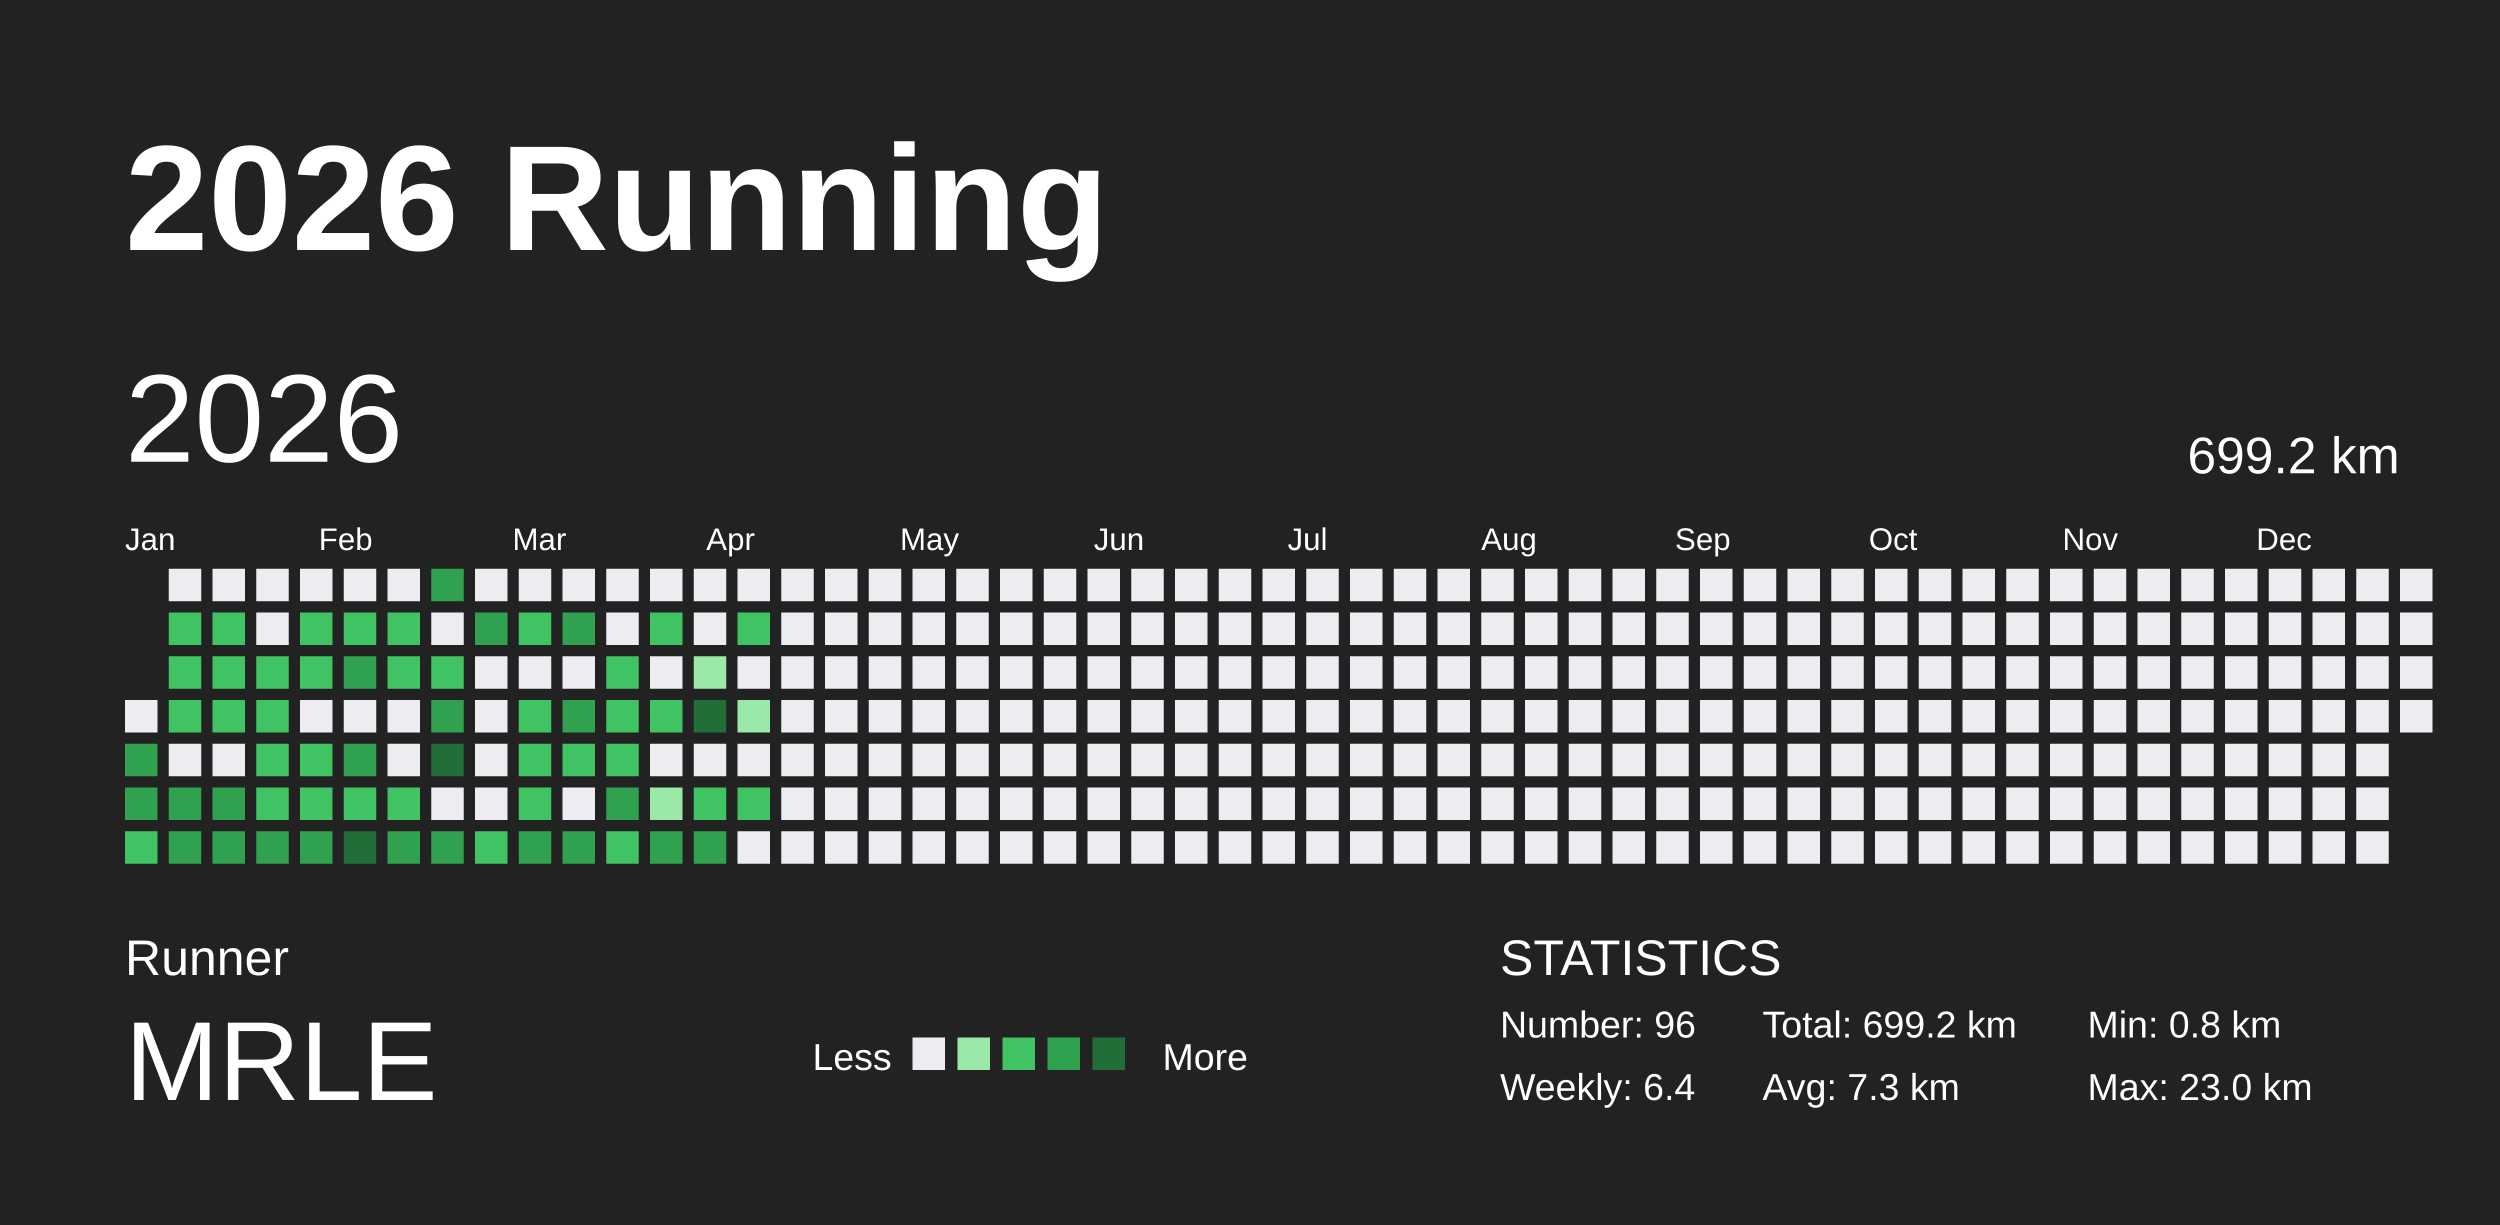
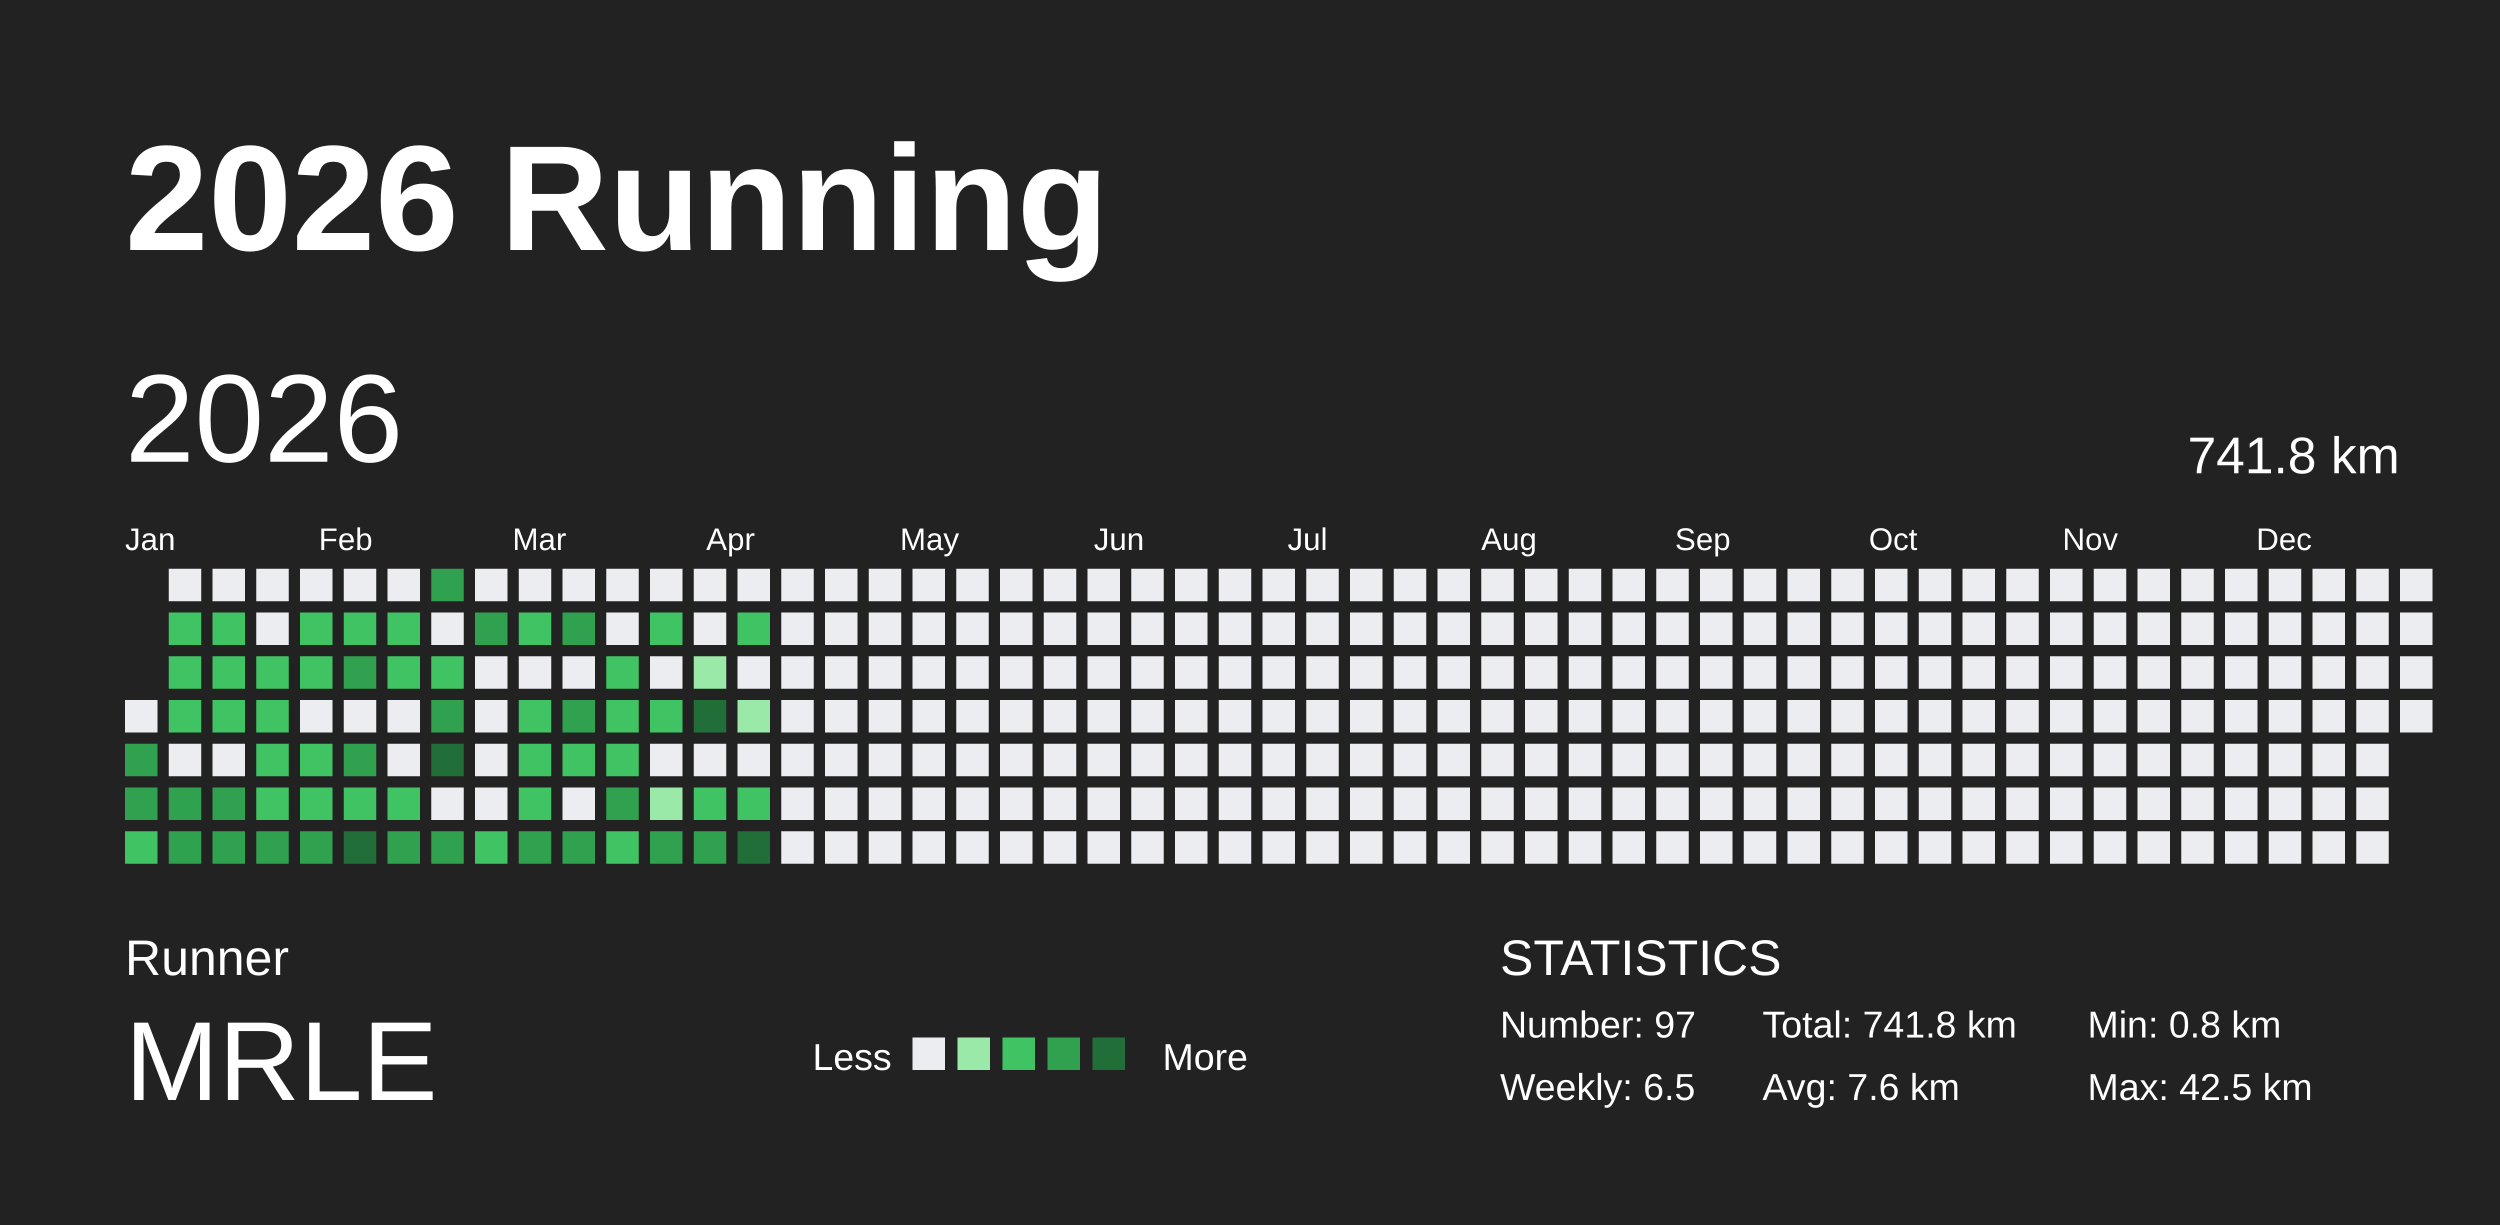
<svg xmlns="http://www.w3.org/2000/svg" baseProfile="full" height="98mm" version="1.1" viewBox="0,0,200,98" width="200mm">
  <defs />
  <rect fill="#222222" height="98" width="200" x="0" y="0" />
  <text fill="#FFFFFF" style="font-size:12px; font-family:Arial; font-weight:bold;" x="10" y="20">2026 Running</text>
  <text fill="#FFFFFF" style="font-size:4px; font-family:Arial" x="10" y="78">Runner</text>
  <text fill="#FFFFFF" style="font-size:9px; font-family:Arial" x="10" y="88">MRLE</text>
  <text fill="#FFFFFF" style="font-size:3px; font-family:Arial" x="65" y="85.6">Less</text>
  <rect fill="#ebedf0" height="2.6" width="2.6" x="73" y="83" />
  <rect fill="#9be9a8" height="2.6" width="2.6" x="76.6" y="83" />
  <rect fill="#40c463" height="2.6" width="2.6" x="80.2" y="83" />
  <rect fill="#30a14e" height="2.6" width="2.6" x="83.8" y="83" />
  <rect fill="#216e39" height="2.6" width="2.6" x="87.4" y="83" />
  <text fill="#FFFFFF" style="font-size:3px; font-family:Arial" x="93" y="85.6">More</text>
  <text fill="#FFFFFF" style="font-size:4px; font-family:Arial" x="120" y="78">STATISTICS</text>
-   <text fill="#FFFFFF" style="font-size:3px; font-family:Arial" x="120" y="83">Number: 96</text>
-   <text fill="#FFFFFF" style="font-size:3px; font-family:Arial" x="120" y="88">Weekly: 6.4</text>
-   <text fill="#FFFFFF" style="font-size:3px; font-family:Arial" x="141" y="83">Total: 699.2 km</text>
-   <text fill="#FFFFFF" style="font-size:3px; font-family:Arial" x="141" y="88">Avg: 7.3 km</text>
+   <text fill="#FFFFFF" style="font-size:3px; font-family:Arial" x="120" y="83">Number: 97</text>
+   <text fill="#FFFFFF" style="font-size:3px; font-family:Arial" x="120" y="88">Weekly: 6.5</text>
+   <text fill="#FFFFFF" style="font-size:3px; font-family:Arial" x="141" y="83">Total: 741.8 km</text>
+   <text fill="#FFFFFF" style="font-size:3px; font-family:Arial" x="141" y="88">Avg: 7.6 km</text>
  <text fill="#FFFFFF" style="font-size:3px; font-family:Arial" x="167" y="83">Min: 0.8 km</text>
-   <text fill="#FFFFFF" style="font-size:3px; font-family:Arial" x="167" y="88">Max: 23.0 km</text>
+   <text fill="#FFFFFF" style="font-size:3px; font-family:Arial" x="167" y="88">Max: 42.5 km</text>
  <text dominant-baseline="hanging" fill="#FFFFFF" style="font-size:10.0px; font-family:Arial;" x="10" y="30">2026</text>
-   <text dominant-baseline="hanging" fill="#FFFFFF" style="font-size:4.125px; font-family:Arial;" x="175" y="35">699.2 km</text>
+   <text dominant-baseline="hanging" fill="#FFFFFF" style="font-size:4.125px; font-family:Arial;" x="175" y="35">741.8 km</text>
  <text fill="#FFFFFF" style="font-size:2.5px; font-family:Arial" x="10.0" y="44">Jan</text>
  <text fill="#FFFFFF" style="font-size:2.5px; font-family:Arial" x="25.5" y="44">Feb</text>
  <text fill="#FFFFFF" style="font-size:2.5px; font-family:Arial" x="41.0" y="44">Mar</text>
  <text fill="#FFFFFF" style="font-size:2.5px; font-family:Arial" x="56.5" y="44">Apr</text>
  <text fill="#FFFFFF" style="font-size:2.5px; font-family:Arial" x="72.0" y="44">May</text>
  <text fill="#FFFFFF" style="font-size:2.5px; font-family:Arial" x="87.5" y="44">Jun</text>
  <text fill="#FFFFFF" style="font-size:2.5px; font-family:Arial" x="103.0" y="44">Jul</text>
  <text fill="#FFFFFF" style="font-size:2.5px; font-family:Arial" x="118.5" y="44">Aug</text>
  <text fill="#FFFFFF" style="font-size:2.5px; font-family:Arial" x="134.0" y="44">Sep</text>
  <text fill="#FFFFFF" style="font-size:2.5px; font-family:Arial" x="149.5" y="44">Oct</text>
  <text fill="#FFFFFF" style="font-size:2.5px; font-family:Arial" x="165.0" y="44">Nov</text>
  <text fill="#FFFFFF" style="font-size:2.5px; font-family:Arial" x="180.5" y="44">Dec</text>
  <rect fill="#ebedf0" height="2.6" width="2.6" x="10.0" y="56.0" />
  <rect fill="#30a14e" height="2.6" width="2.6" x="10.0" y="59.5" />
  <rect fill="#30a14e" height="2.6" width="2.6" x="10.0" y="63.0" />
  <rect fill="#40c463" height="2.6" width="2.6" x="10.0" y="66.5" />
  <rect fill="#ebedf0" height="2.6" width="2.6" x="13.5" y="45.5" />
  <rect fill="#40c463" height="2.6" width="2.6" x="13.5" y="49.0" />
  <rect fill="#40c463" height="2.6" width="2.6" x="13.5" y="52.5" />
  <rect fill="#40c463" height="2.6" width="2.6" x="13.5" y="56.0" />
  <rect fill="#ebedf0" height="2.6" width="2.6" x="13.5" y="59.5" />
  <rect fill="#30a14e" height="2.6" width="2.6" x="13.5" y="63.0" />
  <rect fill="#30a14e" height="2.6" width="2.6" x="13.5" y="66.5" />
  <rect fill="#ebedf0" height="2.6" width="2.6" x="17.0" y="45.5" />
  <rect fill="#40c463" height="2.6" width="2.6" x="17.0" y="49.0" />
  <rect fill="#40c463" height="2.6" width="2.6" x="17.0" y="52.5" />
  <rect fill="#40c463" height="2.6" width="2.6" x="17.0" y="56.0" />
  <rect fill="#ebedf0" height="2.6" width="2.6" x="17.0" y="59.5" />
  <rect fill="#30a14e" height="2.6" width="2.6" x="17.0" y="63.0" />
  <rect fill="#30a14e" height="2.6" width="2.6" x="17.0" y="66.5" />
  <rect fill="#ebedf0" height="2.6" width="2.6" x="20.5" y="45.5" />
  <rect fill="#ebedf0" height="2.6" width="2.6" x="20.5" y="49.0" />
  <rect fill="#40c463" height="2.6" width="2.6" x="20.5" y="52.5" />
  <rect fill="#40c463" height="2.6" width="2.6" x="20.5" y="56.0" />
  <rect fill="#40c463" height="2.6" width="2.6" x="20.5" y="59.5" />
  <rect fill="#40c463" height="2.6" width="2.6" x="20.5" y="63.0" />
  <rect fill="#30a14e" height="2.6" width="2.6" x="20.5" y="66.5" />
  <rect fill="#ebedf0" height="2.6" width="2.6" x="24.0" y="45.5" />
  <rect fill="#40c463" height="2.6" width="2.6" x="24.0" y="49.0" />
  <rect fill="#40c463" height="2.6" width="2.6" x="24.0" y="52.5" />
  <rect fill="#ebedf0" height="2.6" width="2.6" x="24.0" y="56.0" />
  <rect fill="#40c463" height="2.6" width="2.6" x="24.0" y="59.5" />
  <rect fill="#40c463" height="2.6" width="2.6" x="24.0" y="63.0" />
  <rect fill="#30a14e" height="2.6" width="2.6" x="24.0" y="66.5" />
  <rect fill="#ebedf0" height="2.6" width="2.6" x="27.5" y="45.5" />
  <rect fill="#40c463" height="2.6" width="2.6" x="27.5" y="49.0" />
  <rect fill="#30a14e" height="2.6" width="2.6" x="27.5" y="52.5" />
  <rect fill="#ebedf0" height="2.6" width="2.6" x="27.5" y="56.0" />
  <rect fill="#30a14e" height="2.6" width="2.6" x="27.5" y="59.5" />
  <rect fill="#40c463" height="2.6" width="2.6" x="27.5" y="63.0" />
  <rect fill="#216e39" height="2.6" width="2.6" x="27.5" y="66.5" />
  <rect fill="#ebedf0" height="2.6" width="2.6" x="31.0" y="45.5" />
  <rect fill="#40c463" height="2.6" width="2.6" x="31.0" y="49.0" />
  <rect fill="#40c463" height="2.6" width="2.6" x="31.0" y="52.5" />
  <rect fill="#ebedf0" height="2.6" width="2.6" x="31.0" y="56.0" />
  <rect fill="#ebedf0" height="2.6" width="2.6" x="31.0" y="59.5" />
  <rect fill="#40c463" height="2.6" width="2.6" x="31.0" y="63.0" />
  <rect fill="#30a14e" height="2.6" width="2.6" x="31.0" y="66.5" />
  <rect fill="#30a14e" height="2.6" width="2.6" x="34.5" y="45.5" />
  <rect fill="#ebedf0" height="2.6" width="2.6" x="34.5" y="49.0" />
  <rect fill="#40c463" height="2.6" width="2.6" x="34.5" y="52.5" />
  <rect fill="#30a14e" height="2.6" width="2.6" x="34.5" y="56.0" />
  <rect fill="#216e39" height="2.6" width="2.6" x="34.5" y="59.5" />
  <rect fill="#ebedf0" height="2.6" width="2.6" x="34.5" y="63.0" />
  <rect fill="#30a14e" height="2.6" width="2.6" x="34.5" y="66.5" />
  <rect fill="#ebedf0" height="2.6" width="2.6" x="38.0" y="45.5" />
  <rect fill="#30a14e" height="2.6" width="2.6" x="38.0" y="49.0" />
  <rect fill="#ebedf0" height="2.6" width="2.6" x="38.0" y="52.5" />
  <rect fill="#ebedf0" height="2.6" width="2.6" x="38.0" y="56.0" />
  <rect fill="#ebedf0" height="2.6" width="2.6" x="38.0" y="59.5" />
  <rect fill="#ebedf0" height="2.6" width="2.6" x="38.0" y="63.0" />
  <rect fill="#40c463" height="2.6" width="2.6" x="38.0" y="66.5" />
  <rect fill="#ebedf0" height="2.6" width="2.6" x="41.5" y="45.5" />
  <rect fill="#40c463" height="2.6" width="2.6" x="41.5" y="49.0" />
  <rect fill="#ebedf0" height="2.6" width="2.6" x="41.5" y="52.5" />
  <rect fill="#40c463" height="2.6" width="2.6" x="41.5" y="56.0" />
  <rect fill="#40c463" height="2.6" width="2.6" x="41.5" y="59.5" />
  <rect fill="#40c463" height="2.6" width="2.6" x="41.5" y="63.0" />
  <rect fill="#30a14e" height="2.6" width="2.6" x="41.5" y="66.5" />
  <rect fill="#ebedf0" height="2.6" width="2.6" x="45.0" y="45.5" />
  <rect fill="#30a14e" height="2.6" width="2.6" x="45.0" y="49.0" />
  <rect fill="#ebedf0" height="2.6" width="2.6" x="45.0" y="52.5" />
  <rect fill="#30a14e" height="2.6" width="2.6" x="45.0" y="56.0" />
  <rect fill="#40c463" height="2.6" width="2.6" x="45.0" y="59.5" />
  <rect fill="#ebedf0" height="2.6" width="2.6" x="45.0" y="63.0" />
  <rect fill="#30a14e" height="2.6" width="2.6" x="45.0" y="66.5" />
  <rect fill="#ebedf0" height="2.6" width="2.6" x="48.5" y="45.5" />
  <rect fill="#ebedf0" height="2.6" width="2.6" x="48.5" y="49.0" />
  <rect fill="#40c463" height="2.6" width="2.6" x="48.5" y="52.5" />
  <rect fill="#40c463" height="2.6" width="2.6" x="48.5" y="56.0" />
  <rect fill="#40c463" height="2.6" width="2.6" x="48.5" y="59.5" />
  <rect fill="#30a14e" height="2.6" width="2.6" x="48.5" y="63.0" />
  <rect fill="#40c463" height="2.6" width="2.6" x="48.5" y="66.5" />
  <rect fill="#ebedf0" height="2.6" width="2.6" x="52.0" y="45.5" />
  <rect fill="#40c463" height="2.6" width="2.6" x="52.0" y="49.0" />
  <rect fill="#ebedf0" height="2.6" width="2.6" x="52.0" y="52.5" />
  <rect fill="#40c463" height="2.6" width="2.6" x="52.0" y="56.0" />
  <rect fill="#ebedf0" height="2.6" width="2.6" x="52.0" y="59.5" />
  <rect fill="#9be9a8" height="2.6" width="2.6" x="52.0" y="63.0" />
  <rect fill="#30a14e" height="2.6" width="2.6" x="52.0" y="66.5" />
  <rect fill="#ebedf0" height="2.6" width="2.6" x="55.5" y="45.5" />
  <rect fill="#ebedf0" height="2.6" width="2.6" x="55.5" y="49.0" />
  <rect fill="#9be9a8" height="2.6" width="2.6" x="55.5" y="52.5" />
  <rect fill="#216e39" height="2.6" width="2.6" x="55.5" y="56.0" />
  <rect fill="#ebedf0" height="2.6" width="2.6" x="55.5" y="59.5" />
  <rect fill="#40c463" height="2.6" width="2.6" x="55.5" y="63.0" />
  <rect fill="#30a14e" height="2.6" width="2.6" x="55.5" y="66.5" />
  <rect fill="#ebedf0" height="2.6" width="2.6" x="59.0" y="45.5" />
  <rect fill="#40c463" height="2.6" width="2.6" x="59.0" y="49.0" />
  <rect fill="#ebedf0" height="2.6" width="2.6" x="59.0" y="52.5" />
  <rect fill="#9be9a8" height="2.6" width="2.6" x="59.0" y="56.0" />
  <rect fill="#ebedf0" height="2.6" width="2.6" x="59.0" y="59.5" />
  <rect fill="#40c463" height="2.6" width="2.6" x="59.0" y="63.0" />
-   <rect fill="#ebedf0" height="2.6" width="2.6" x="59.0" y="66.5" />
+   <rect fill="#216e39" height="2.6" width="2.6" x="59.0" y="66.5" />
  <rect fill="#ebedf0" height="2.6" width="2.6" x="62.5" y="45.5" />
  <rect fill="#ebedf0" height="2.6" width="2.6" x="62.5" y="49.0" />
  <rect fill="#ebedf0" height="2.6" width="2.6" x="62.5" y="52.5" />
  <rect fill="#ebedf0" height="2.6" width="2.6" x="62.5" y="56.0" />
  <rect fill="#ebedf0" height="2.6" width="2.6" x="62.5" y="59.5" />
  <rect fill="#ebedf0" height="2.6" width="2.6" x="62.5" y="63.0" />
  <rect fill="#ebedf0" height="2.6" width="2.6" x="62.5" y="66.5" />
  <rect fill="#ebedf0" height="2.6" width="2.6" x="66.0" y="45.5" />
  <rect fill="#ebedf0" height="2.6" width="2.6" x="66.0" y="49.0" />
  <rect fill="#ebedf0" height="2.6" width="2.6" x="66.0" y="52.5" />
  <rect fill="#ebedf0" height="2.6" width="2.6" x="66.0" y="56.0" />
  <rect fill="#ebedf0" height="2.6" width="2.6" x="66.0" y="59.5" />
  <rect fill="#ebedf0" height="2.6" width="2.6" x="66.0" y="63.0" />
  <rect fill="#ebedf0" height="2.6" width="2.6" x="66.0" y="66.5" />
  <rect fill="#ebedf0" height="2.6" width="2.6" x="69.5" y="45.5" />
  <rect fill="#ebedf0" height="2.6" width="2.6" x="69.5" y="49.0" />
  <rect fill="#ebedf0" height="2.6" width="2.6" x="69.5" y="52.5" />
  <rect fill="#ebedf0" height="2.6" width="2.6" x="69.5" y="56.0" />
  <rect fill="#ebedf0" height="2.6" width="2.6" x="69.5" y="59.5" />
  <rect fill="#ebedf0" height="2.6" width="2.6" x="69.5" y="63.0" />
  <rect fill="#ebedf0" height="2.6" width="2.6" x="69.5" y="66.5" />
  <rect fill="#ebedf0" height="2.6" width="2.6" x="73.0" y="45.5" />
  <rect fill="#ebedf0" height="2.6" width="2.6" x="73.0" y="49.0" />
  <rect fill="#ebedf0" height="2.6" width="2.6" x="73.0" y="52.5" />
  <rect fill="#ebedf0" height="2.6" width="2.6" x="73.0" y="56.0" />
  <rect fill="#ebedf0" height="2.6" width="2.6" x="73.0" y="59.5" />
  <rect fill="#ebedf0" height="2.6" width="2.6" x="73.0" y="63.0" />
  <rect fill="#ebedf0" height="2.6" width="2.6" x="73.0" y="66.5" />
  <rect fill="#ebedf0" height="2.6" width="2.6" x="76.5" y="45.5" />
  <rect fill="#ebedf0" height="2.6" width="2.6" x="76.5" y="49.0" />
  <rect fill="#ebedf0" height="2.6" width="2.6" x="76.5" y="52.5" />
  <rect fill="#ebedf0" height="2.6" width="2.6" x="76.5" y="56.0" />
  <rect fill="#ebedf0" height="2.6" width="2.6" x="76.5" y="59.5" />
  <rect fill="#ebedf0" height="2.6" width="2.6" x="76.5" y="63.0" />
  <rect fill="#ebedf0" height="2.6" width="2.6" x="76.5" y="66.5" />
  <rect fill="#ebedf0" height="2.6" width="2.6" x="80.0" y="45.5" />
  <rect fill="#ebedf0" height="2.6" width="2.6" x="80.0" y="49.0" />
  <rect fill="#ebedf0" height="2.6" width="2.6" x="80.0" y="52.5" />
  <rect fill="#ebedf0" height="2.6" width="2.6" x="80.0" y="56.0" />
  <rect fill="#ebedf0" height="2.6" width="2.6" x="80.0" y="59.5" />
  <rect fill="#ebedf0" height="2.6" width="2.6" x="80.0" y="63.0" />
  <rect fill="#ebedf0" height="2.6" width="2.6" x="80.0" y="66.5" />
  <rect fill="#ebedf0" height="2.6" width="2.6" x="83.5" y="45.5" />
  <rect fill="#ebedf0" height="2.6" width="2.6" x="83.5" y="49.0" />
  <rect fill="#ebedf0" height="2.6" width="2.6" x="83.5" y="52.5" />
  <rect fill="#ebedf0" height="2.6" width="2.6" x="83.5" y="56.0" />
  <rect fill="#ebedf0" height="2.6" width="2.6" x="83.5" y="59.5" />
  <rect fill="#ebedf0" height="2.6" width="2.6" x="83.5" y="63.0" />
  <rect fill="#ebedf0" height="2.6" width="2.6" x="83.5" y="66.5" />
  <rect fill="#ebedf0" height="2.6" width="2.6" x="87.0" y="45.5" />
  <rect fill="#ebedf0" height="2.6" width="2.6" x="87.0" y="49.0" />
  <rect fill="#ebedf0" height="2.6" width="2.6" x="87.0" y="52.5" />
  <rect fill="#ebedf0" height="2.6" width="2.6" x="87.0" y="56.0" />
  <rect fill="#ebedf0" height="2.6" width="2.6" x="87.0" y="59.5" />
  <rect fill="#ebedf0" height="2.6" width="2.6" x="87.0" y="63.0" />
  <rect fill="#ebedf0" height="2.6" width="2.6" x="87.0" y="66.5" />
  <rect fill="#ebedf0" height="2.6" width="2.6" x="90.5" y="45.5" />
  <rect fill="#ebedf0" height="2.6" width="2.6" x="90.5" y="49.0" />
  <rect fill="#ebedf0" height="2.6" width="2.6" x="90.5" y="52.5" />
  <rect fill="#ebedf0" height="2.6" width="2.6" x="90.5" y="56.0" />
  <rect fill="#ebedf0" height="2.6" width="2.6" x="90.5" y="59.5" />
  <rect fill="#ebedf0" height="2.6" width="2.6" x="90.5" y="63.0" />
  <rect fill="#ebedf0" height="2.6" width="2.6" x="90.5" y="66.5" />
  <rect fill="#ebedf0" height="2.6" width="2.6" x="94.0" y="45.5" />
  <rect fill="#ebedf0" height="2.6" width="2.6" x="94.0" y="49.0" />
  <rect fill="#ebedf0" height="2.6" width="2.6" x="94.0" y="52.5" />
  <rect fill="#ebedf0" height="2.6" width="2.6" x="94.0" y="56.0" />
  <rect fill="#ebedf0" height="2.6" width="2.6" x="94.0" y="59.5" />
  <rect fill="#ebedf0" height="2.6" width="2.6" x="94.0" y="63.0" />
  <rect fill="#ebedf0" height="2.6" width="2.6" x="94.0" y="66.5" />
  <rect fill="#ebedf0" height="2.6" width="2.6" x="97.5" y="45.5" />
  <rect fill="#ebedf0" height="2.6" width="2.6" x="97.5" y="49.0" />
  <rect fill="#ebedf0" height="2.6" width="2.6" x="97.5" y="52.5" />
  <rect fill="#ebedf0" height="2.6" width="2.6" x="97.5" y="56.0" />
  <rect fill="#ebedf0" height="2.6" width="2.6" x="97.5" y="59.5" />
  <rect fill="#ebedf0" height="2.6" width="2.6" x="97.5" y="63.0" />
  <rect fill="#ebedf0" height="2.6" width="2.6" x="97.5" y="66.5" />
  <rect fill="#ebedf0" height="2.6" width="2.6" x="101.0" y="45.5" />
  <rect fill="#ebedf0" height="2.6" width="2.6" x="101.0" y="49.0" />
  <rect fill="#ebedf0" height="2.6" width="2.6" x="101.0" y="52.5" />
  <rect fill="#ebedf0" height="2.6" width="2.6" x="101.0" y="56.0" />
  <rect fill="#ebedf0" height="2.6" width="2.6" x="101.0" y="59.5" />
  <rect fill="#ebedf0" height="2.6" width="2.6" x="101.0" y="63.0" />
  <rect fill="#ebedf0" height="2.6" width="2.6" x="101.0" y="66.5" />
  <rect fill="#ebedf0" height="2.6" width="2.6" x="104.5" y="45.5" />
  <rect fill="#ebedf0" height="2.6" width="2.6" x="104.5" y="49.0" />
  <rect fill="#ebedf0" height="2.6" width="2.6" x="104.5" y="52.5" />
  <rect fill="#ebedf0" height="2.6" width="2.6" x="104.5" y="56.0" />
  <rect fill="#ebedf0" height="2.6" width="2.6" x="104.5" y="59.5" />
  <rect fill="#ebedf0" height="2.6" width="2.6" x="104.5" y="63.0" />
  <rect fill="#ebedf0" height="2.6" width="2.6" x="104.5" y="66.5" />
  <rect fill="#ebedf0" height="2.6" width="2.6" x="108.0" y="45.5" />
  <rect fill="#ebedf0" height="2.6" width="2.6" x="108.0" y="49.0" />
  <rect fill="#ebedf0" height="2.6" width="2.6" x="108.0" y="52.5" />
  <rect fill="#ebedf0" height="2.6" width="2.6" x="108.0" y="56.0" />
  <rect fill="#ebedf0" height="2.6" width="2.6" x="108.0" y="59.5" />
  <rect fill="#ebedf0" height="2.6" width="2.6" x="108.0" y="63.0" />
  <rect fill="#ebedf0" height="2.6" width="2.6" x="108.0" y="66.5" />
  <rect fill="#ebedf0" height="2.6" width="2.6" x="111.5" y="45.5" />
  <rect fill="#ebedf0" height="2.6" width="2.6" x="111.5" y="49.0" />
  <rect fill="#ebedf0" height="2.6" width="2.6" x="111.5" y="52.5" />
  <rect fill="#ebedf0" height="2.6" width="2.6" x="111.5" y="56.0" />
  <rect fill="#ebedf0" height="2.6" width="2.6" x="111.5" y="59.5" />
  <rect fill="#ebedf0" height="2.6" width="2.6" x="111.5" y="63.0" />
  <rect fill="#ebedf0" height="2.6" width="2.6" x="111.5" y="66.5" />
  <rect fill="#ebedf0" height="2.6" width="2.6" x="115.0" y="45.5" />
  <rect fill="#ebedf0" height="2.6" width="2.6" x="115.0" y="49.0" />
  <rect fill="#ebedf0" height="2.6" width="2.6" x="115.0" y="52.5" />
  <rect fill="#ebedf0" height="2.6" width="2.6" x="115.0" y="56.0" />
  <rect fill="#ebedf0" height="2.6" width="2.6" x="115.0" y="59.5" />
  <rect fill="#ebedf0" height="2.6" width="2.6" x="115.0" y="63.0" />
  <rect fill="#ebedf0" height="2.6" width="2.6" x="115.0" y="66.5" />
  <rect fill="#ebedf0" height="2.6" width="2.6" x="118.5" y="45.5" />
  <rect fill="#ebedf0" height="2.6" width="2.6" x="118.5" y="49.0" />
  <rect fill="#ebedf0" height="2.6" width="2.6" x="118.5" y="52.5" />
  <rect fill="#ebedf0" height="2.6" width="2.6" x="118.5" y="56.0" />
  <rect fill="#ebedf0" height="2.6" width="2.6" x="118.5" y="59.5" />
  <rect fill="#ebedf0" height="2.6" width="2.6" x="118.5" y="63.0" />
  <rect fill="#ebedf0" height="2.6" width="2.6" x="118.5" y="66.5" />
  <rect fill="#ebedf0" height="2.6" width="2.6" x="122.0" y="45.5" />
  <rect fill="#ebedf0" height="2.6" width="2.6" x="122.0" y="49.0" />
  <rect fill="#ebedf0" height="2.6" width="2.6" x="122.0" y="52.5" />
  <rect fill="#ebedf0" height="2.6" width="2.6" x="122.0" y="56.0" />
  <rect fill="#ebedf0" height="2.6" width="2.6" x="122.0" y="59.5" />
  <rect fill="#ebedf0" height="2.6" width="2.6" x="122.0" y="63.0" />
  <rect fill="#ebedf0" height="2.6" width="2.6" x="122.0" y="66.5" />
  <rect fill="#ebedf0" height="2.6" width="2.6" x="125.5" y="45.5" />
  <rect fill="#ebedf0" height="2.6" width="2.6" x="125.5" y="49.0" />
  <rect fill="#ebedf0" height="2.6" width="2.6" x="125.5" y="52.5" />
  <rect fill="#ebedf0" height="2.6" width="2.6" x="125.5" y="56.0" />
  <rect fill="#ebedf0" height="2.6" width="2.6" x="125.5" y="59.5" />
  <rect fill="#ebedf0" height="2.6" width="2.6" x="125.5" y="63.0" />
  <rect fill="#ebedf0" height="2.6" width="2.6" x="125.5" y="66.5" />
  <rect fill="#ebedf0" height="2.6" width="2.6" x="129.0" y="45.5" />
  <rect fill="#ebedf0" height="2.6" width="2.6" x="129.0" y="49.0" />
  <rect fill="#ebedf0" height="2.6" width="2.6" x="129.0" y="52.5" />
  <rect fill="#ebedf0" height="2.6" width="2.6" x="129.0" y="56.0" />
  <rect fill="#ebedf0" height="2.6" width="2.6" x="129.0" y="59.5" />
  <rect fill="#ebedf0" height="2.6" width="2.6" x="129.0" y="63.0" />
  <rect fill="#ebedf0" height="2.6" width="2.6" x="129.0" y="66.5" />
  <rect fill="#ebedf0" height="2.6" width="2.6" x="132.5" y="45.5" />
  <rect fill="#ebedf0" height="2.6" width="2.6" x="132.5" y="49.0" />
  <rect fill="#ebedf0" height="2.6" width="2.6" x="132.5" y="52.5" />
  <rect fill="#ebedf0" height="2.6" width="2.6" x="132.5" y="56.0" />
  <rect fill="#ebedf0" height="2.6" width="2.6" x="132.5" y="59.5" />
  <rect fill="#ebedf0" height="2.6" width="2.6" x="132.5" y="63.0" />
  <rect fill="#ebedf0" height="2.6" width="2.6" x="132.5" y="66.5" />
  <rect fill="#ebedf0" height="2.6" width="2.6" x="136.0" y="45.5" />
  <rect fill="#ebedf0" height="2.6" width="2.6" x="136.0" y="49.0" />
  <rect fill="#ebedf0" height="2.6" width="2.6" x="136.0" y="52.5" />
  <rect fill="#ebedf0" height="2.6" width="2.6" x="136.0" y="56.0" />
  <rect fill="#ebedf0" height="2.6" width="2.6" x="136.0" y="59.5" />
  <rect fill="#ebedf0" height="2.6" width="2.6" x="136.0" y="63.0" />
  <rect fill="#ebedf0" height="2.6" width="2.6" x="136.0" y="66.5" />
  <rect fill="#ebedf0" height="2.6" width="2.6" x="139.5" y="45.5" />
  <rect fill="#ebedf0" height="2.6" width="2.6" x="139.5" y="49.0" />
  <rect fill="#ebedf0" height="2.6" width="2.6" x="139.5" y="52.5" />
  <rect fill="#ebedf0" height="2.6" width="2.6" x="139.5" y="56.0" />
  <rect fill="#ebedf0" height="2.6" width="2.6" x="139.5" y="59.5" />
  <rect fill="#ebedf0" height="2.6" width="2.6" x="139.5" y="63.0" />
  <rect fill="#ebedf0" height="2.6" width="2.6" x="139.5" y="66.5" />
  <rect fill="#ebedf0" height="2.6" width="2.6" x="143.0" y="45.5" />
  <rect fill="#ebedf0" height="2.6" width="2.6" x="143.0" y="49.0" />
  <rect fill="#ebedf0" height="2.6" width="2.6" x="143.0" y="52.5" />
  <rect fill="#ebedf0" height="2.6" width="2.6" x="143.0" y="56.0" />
  <rect fill="#ebedf0" height="2.6" width="2.6" x="143.0" y="59.5" />
  <rect fill="#ebedf0" height="2.6" width="2.6" x="143.0" y="63.0" />
  <rect fill="#ebedf0" height="2.6" width="2.6" x="143.0" y="66.5" />
  <rect fill="#ebedf0" height="2.6" width="2.6" x="146.5" y="45.5" />
  <rect fill="#ebedf0" height="2.6" width="2.6" x="146.5" y="49.0" />
  <rect fill="#ebedf0" height="2.6" width="2.6" x="146.5" y="52.5" />
  <rect fill="#ebedf0" height="2.6" width="2.6" x="146.5" y="56.0" />
  <rect fill="#ebedf0" height="2.6" width="2.6" x="146.5" y="59.5" />
  <rect fill="#ebedf0" height="2.6" width="2.6" x="146.5" y="63.0" />
  <rect fill="#ebedf0" height="2.6" width="2.6" x="146.5" y="66.5" />
  <rect fill="#ebedf0" height="2.6" width="2.6" x="150.0" y="45.5" />
  <rect fill="#ebedf0" height="2.6" width="2.6" x="150.0" y="49.0" />
  <rect fill="#ebedf0" height="2.6" width="2.6" x="150.0" y="52.5" />
  <rect fill="#ebedf0" height="2.6" width="2.6" x="150.0" y="56.0" />
  <rect fill="#ebedf0" height="2.6" width="2.6" x="150.0" y="59.5" />
  <rect fill="#ebedf0" height="2.6" width="2.6" x="150.0" y="63.0" />
  <rect fill="#ebedf0" height="2.6" width="2.6" x="150.0" y="66.5" />
  <rect fill="#ebedf0" height="2.6" width="2.6" x="153.5" y="45.5" />
  <rect fill="#ebedf0" height="2.6" width="2.6" x="153.5" y="49.0" />
  <rect fill="#ebedf0" height="2.6" width="2.6" x="153.5" y="52.5" />
  <rect fill="#ebedf0" height="2.6" width="2.6" x="153.5" y="56.0" />
  <rect fill="#ebedf0" height="2.6" width="2.6" x="153.5" y="59.5" />
  <rect fill="#ebedf0" height="2.6" width="2.6" x="153.5" y="63.0" />
  <rect fill="#ebedf0" height="2.6" width="2.6" x="153.5" y="66.5" />
  <rect fill="#ebedf0" height="2.6" width="2.6" x="157.0" y="45.5" />
  <rect fill="#ebedf0" height="2.6" width="2.6" x="157.0" y="49.0" />
  <rect fill="#ebedf0" height="2.6" width="2.6" x="157.0" y="52.5" />
  <rect fill="#ebedf0" height="2.6" width="2.6" x="157.0" y="56.0" />
  <rect fill="#ebedf0" height="2.6" width="2.6" x="157.0" y="59.5" />
  <rect fill="#ebedf0" height="2.6" width="2.6" x="157.0" y="63.0" />
  <rect fill="#ebedf0" height="2.6" width="2.6" x="157.0" y="66.5" />
  <rect fill="#ebedf0" height="2.6" width="2.6" x="160.5" y="45.5" />
  <rect fill="#ebedf0" height="2.6" width="2.6" x="160.5" y="49.0" />
  <rect fill="#ebedf0" height="2.6" width="2.6" x="160.5" y="52.5" />
  <rect fill="#ebedf0" height="2.6" width="2.6" x="160.5" y="56.0" />
  <rect fill="#ebedf0" height="2.6" width="2.6" x="160.5" y="59.5" />
  <rect fill="#ebedf0" height="2.6" width="2.6" x="160.5" y="63.0" />
  <rect fill="#ebedf0" height="2.6" width="2.6" x="160.5" y="66.5" />
  <rect fill="#ebedf0" height="2.6" width="2.6" x="164.0" y="45.5" />
  <rect fill="#ebedf0" height="2.6" width="2.6" x="164.0" y="49.0" />
  <rect fill="#ebedf0" height="2.6" width="2.6" x="164.0" y="52.5" />
  <rect fill="#ebedf0" height="2.6" width="2.6" x="164.0" y="56.0" />
  <rect fill="#ebedf0" height="2.6" width="2.6" x="164.0" y="59.5" />
  <rect fill="#ebedf0" height="2.6" width="2.6" x="164.0" y="63.0" />
  <rect fill="#ebedf0" height="2.6" width="2.6" x="164.0" y="66.5" />
  <rect fill="#ebedf0" height="2.6" width="2.6" x="167.5" y="45.5" />
  <rect fill="#ebedf0" height="2.6" width="2.6" x="167.5" y="49.0" />
  <rect fill="#ebedf0" height="2.6" width="2.6" x="167.5" y="52.5" />
  <rect fill="#ebedf0" height="2.6" width="2.6" x="167.5" y="56.0" />
  <rect fill="#ebedf0" height="2.6" width="2.6" x="167.5" y="59.5" />
  <rect fill="#ebedf0" height="2.6" width="2.6" x="167.5" y="63.0" />
  <rect fill="#ebedf0" height="2.6" width="2.6" x="167.5" y="66.5" />
  <rect fill="#ebedf0" height="2.6" width="2.6" x="171.0" y="45.5" />
  <rect fill="#ebedf0" height="2.6" width="2.6" x="171.0" y="49.0" />
  <rect fill="#ebedf0" height="2.6" width="2.6" x="171.0" y="52.5" />
  <rect fill="#ebedf0" height="2.6" width="2.6" x="171.0" y="56.0" />
  <rect fill="#ebedf0" height="2.6" width="2.6" x="171.0" y="59.5" />
  <rect fill="#ebedf0" height="2.6" width="2.6" x="171.0" y="63.0" />
  <rect fill="#ebedf0" height="2.6" width="2.6" x="171.0" y="66.5" />
  <rect fill="#ebedf0" height="2.6" width="2.6" x="174.5" y="45.5" />
  <rect fill="#ebedf0" height="2.6" width="2.6" x="174.5" y="49.0" />
  <rect fill="#ebedf0" height="2.6" width="2.6" x="174.5" y="52.5" />
  <rect fill="#ebedf0" height="2.6" width="2.6" x="174.5" y="56.0" />
  <rect fill="#ebedf0" height="2.6" width="2.6" x="174.5" y="59.5" />
  <rect fill="#ebedf0" height="2.6" width="2.6" x="174.5" y="63.0" />
  <rect fill="#ebedf0" height="2.6" width="2.6" x="174.5" y="66.5" />
  <rect fill="#ebedf0" height="2.6" width="2.6" x="178.0" y="45.5" />
  <rect fill="#ebedf0" height="2.6" width="2.6" x="178.0" y="49.0" />
  <rect fill="#ebedf0" height="2.6" width="2.6" x="178.0" y="52.5" />
  <rect fill="#ebedf0" height="2.6" width="2.6" x="178.0" y="56.0" />
  <rect fill="#ebedf0" height="2.6" width="2.6" x="178.0" y="59.5" />
  <rect fill="#ebedf0" height="2.6" width="2.6" x="178.0" y="63.0" />
  <rect fill="#ebedf0" height="2.6" width="2.6" x="178.0" y="66.5" />
  <rect fill="#ebedf0" height="2.6" width="2.6" x="181.5" y="45.5" />
  <rect fill="#ebedf0" height="2.6" width="2.6" x="181.5" y="49.0" />
  <rect fill="#ebedf0" height="2.6" width="2.6" x="181.5" y="52.5" />
  <rect fill="#ebedf0" height="2.6" width="2.6" x="181.5" y="56.0" />
  <rect fill="#ebedf0" height="2.6" width="2.6" x="181.5" y="59.5" />
  <rect fill="#ebedf0" height="2.6" width="2.6" x="181.5" y="63.0" />
  <rect fill="#ebedf0" height="2.6" width="2.6" x="181.5" y="66.5" />
  <rect fill="#ebedf0" height="2.6" width="2.6" x="185.0" y="45.5" />
  <rect fill="#ebedf0" height="2.6" width="2.6" x="185.0" y="49.0" />
  <rect fill="#ebedf0" height="2.6" width="2.6" x="185.0" y="52.5" />
  <rect fill="#ebedf0" height="2.6" width="2.6" x="185.0" y="56.0" />
  <rect fill="#ebedf0" height="2.6" width="2.6" x="185.0" y="59.5" />
  <rect fill="#ebedf0" height="2.6" width="2.6" x="185.0" y="63.0" />
  <rect fill="#ebedf0" height="2.6" width="2.6" x="185.0" y="66.5" />
  <rect fill="#ebedf0" height="2.6" width="2.6" x="188.5" y="45.5" />
  <rect fill="#ebedf0" height="2.6" width="2.6" x="188.5" y="49.0" />
  <rect fill="#ebedf0" height="2.6" width="2.6" x="188.5" y="52.5" />
  <rect fill="#ebedf0" height="2.6" width="2.6" x="188.5" y="56.0" />
  <rect fill="#ebedf0" height="2.6" width="2.6" x="188.5" y="59.5" />
  <rect fill="#ebedf0" height="2.6" width="2.6" x="188.5" y="63.0" />
  <rect fill="#ebedf0" height="2.6" width="2.6" x="188.5" y="66.5" />
  <rect fill="#ebedf0" height="2.6" width="2.6" x="192.0" y="45.5" />
  <rect fill="#ebedf0" height="2.6" width="2.6" x="192.0" y="49.0" />
  <rect fill="#ebedf0" height="2.6" width="2.6" x="192.0" y="52.5" />
  <rect fill="#ebedf0" height="2.6" width="2.6" x="192.0" y="56.0" />
</svg>
